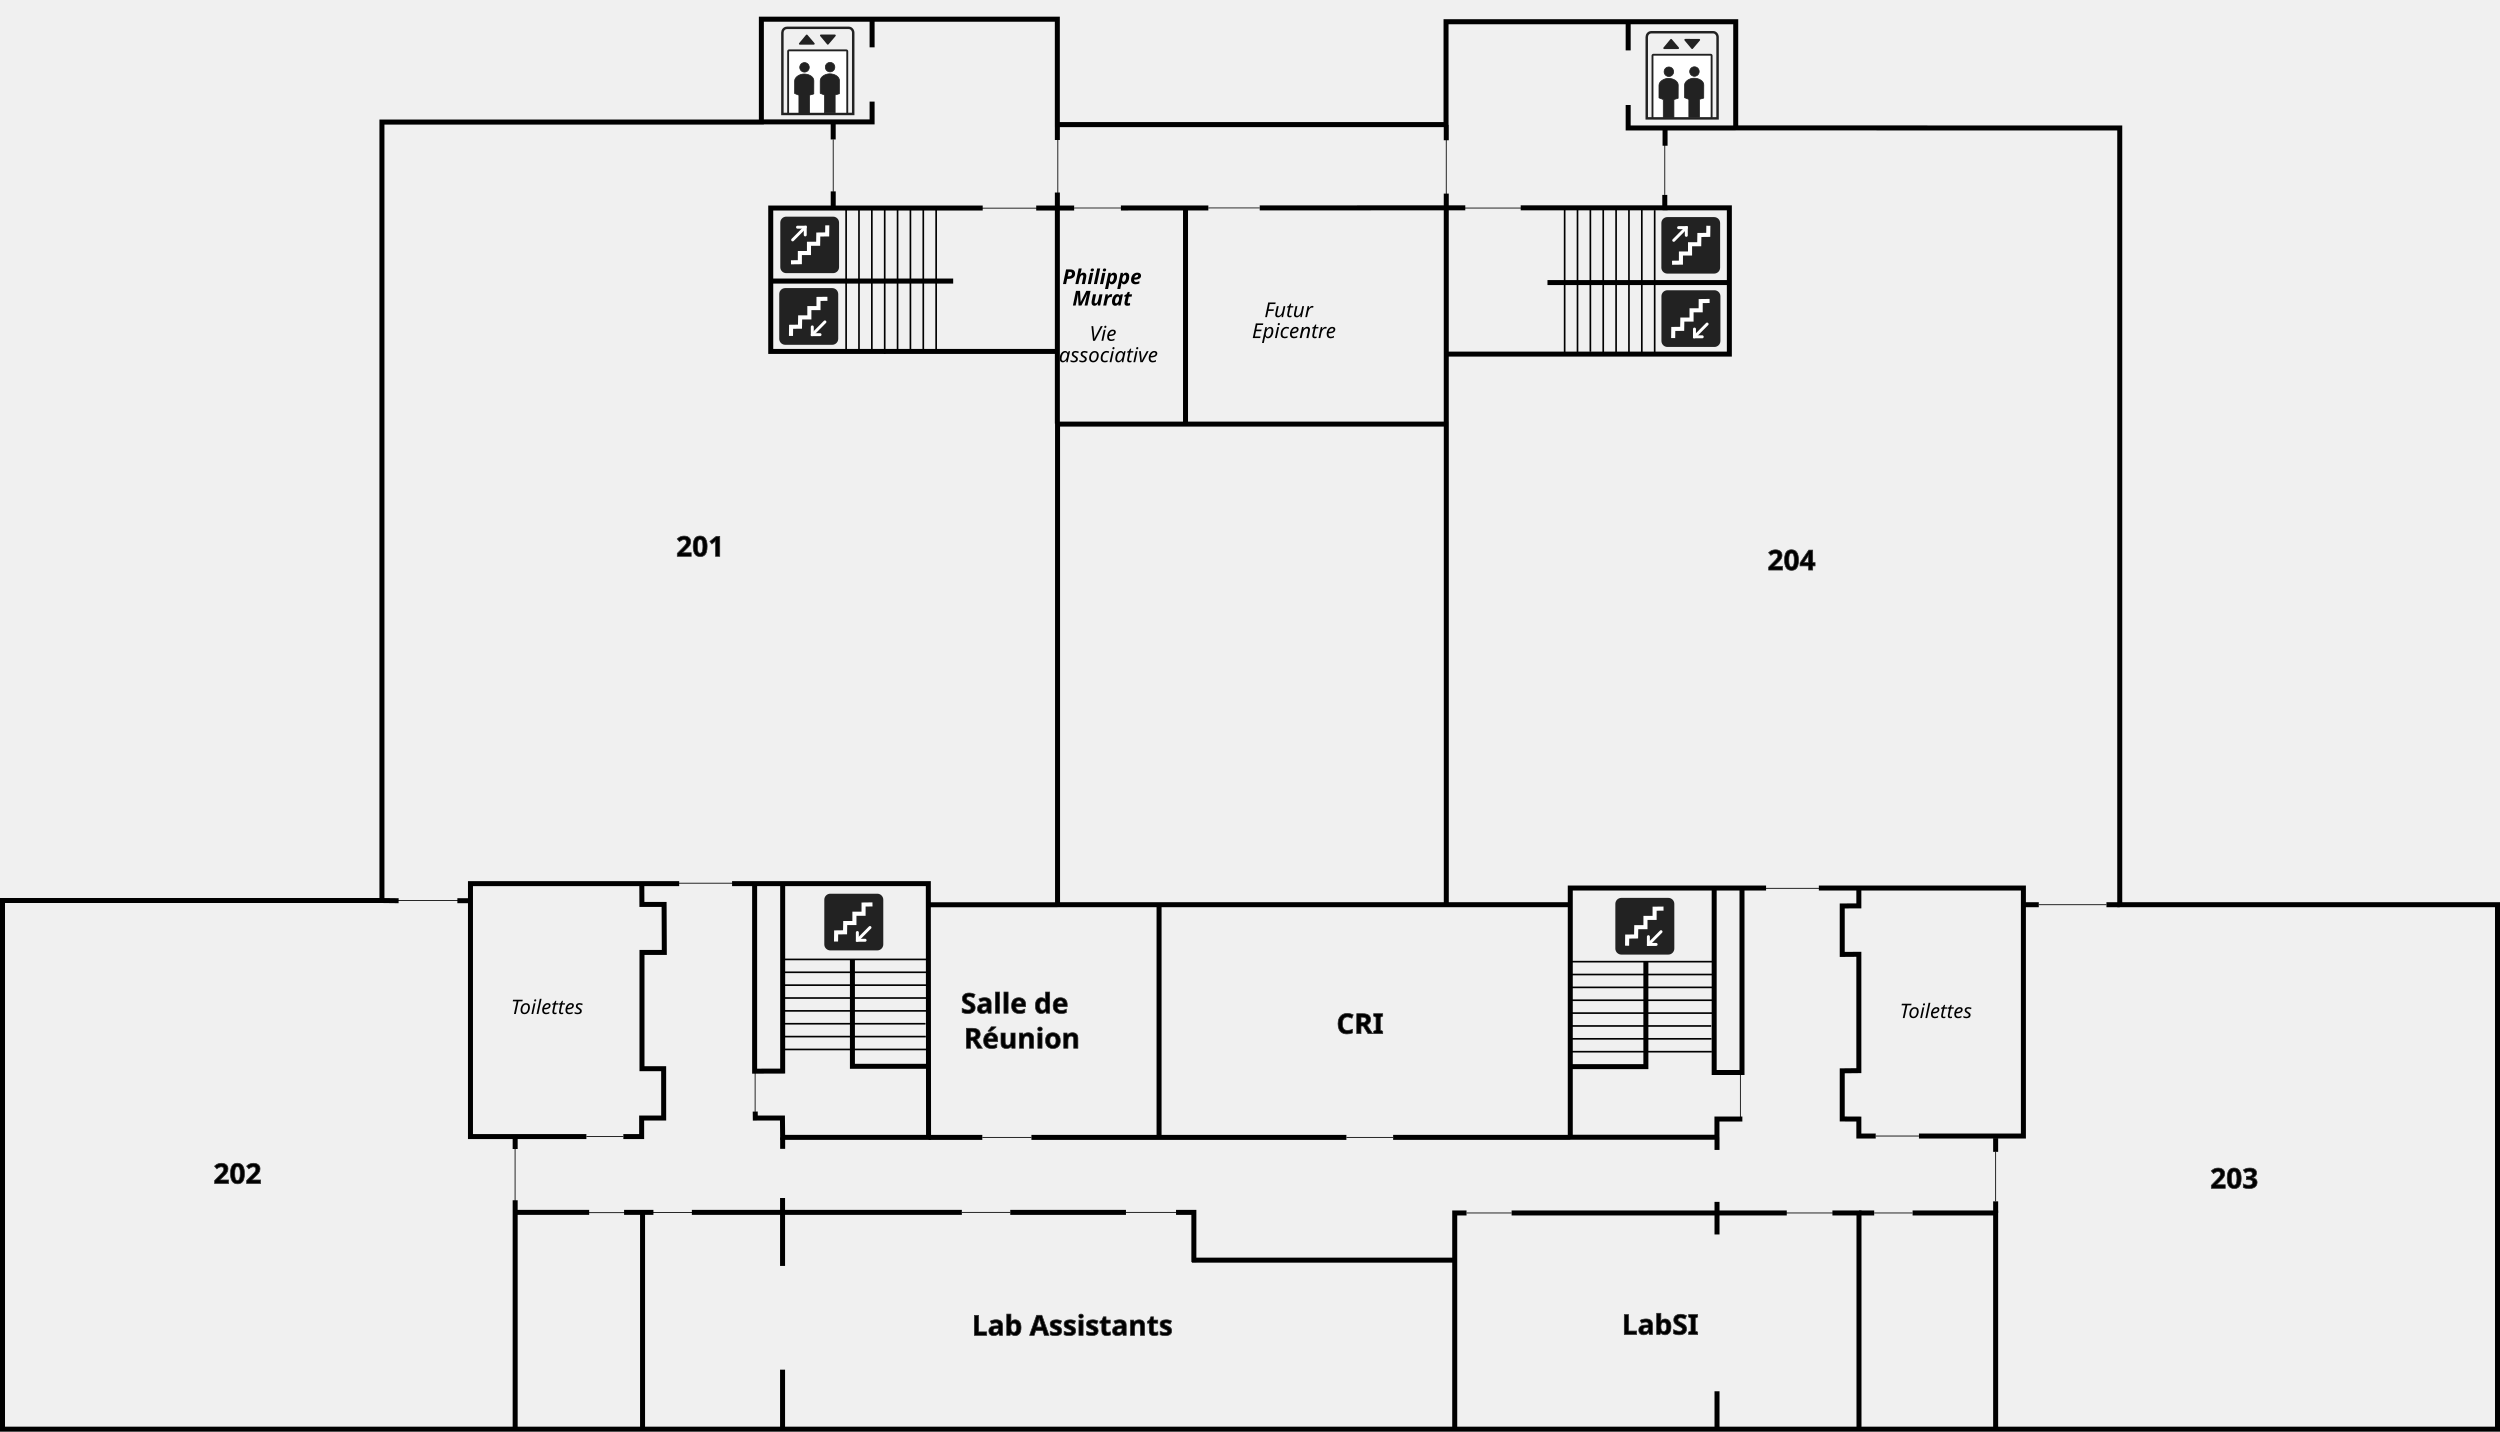
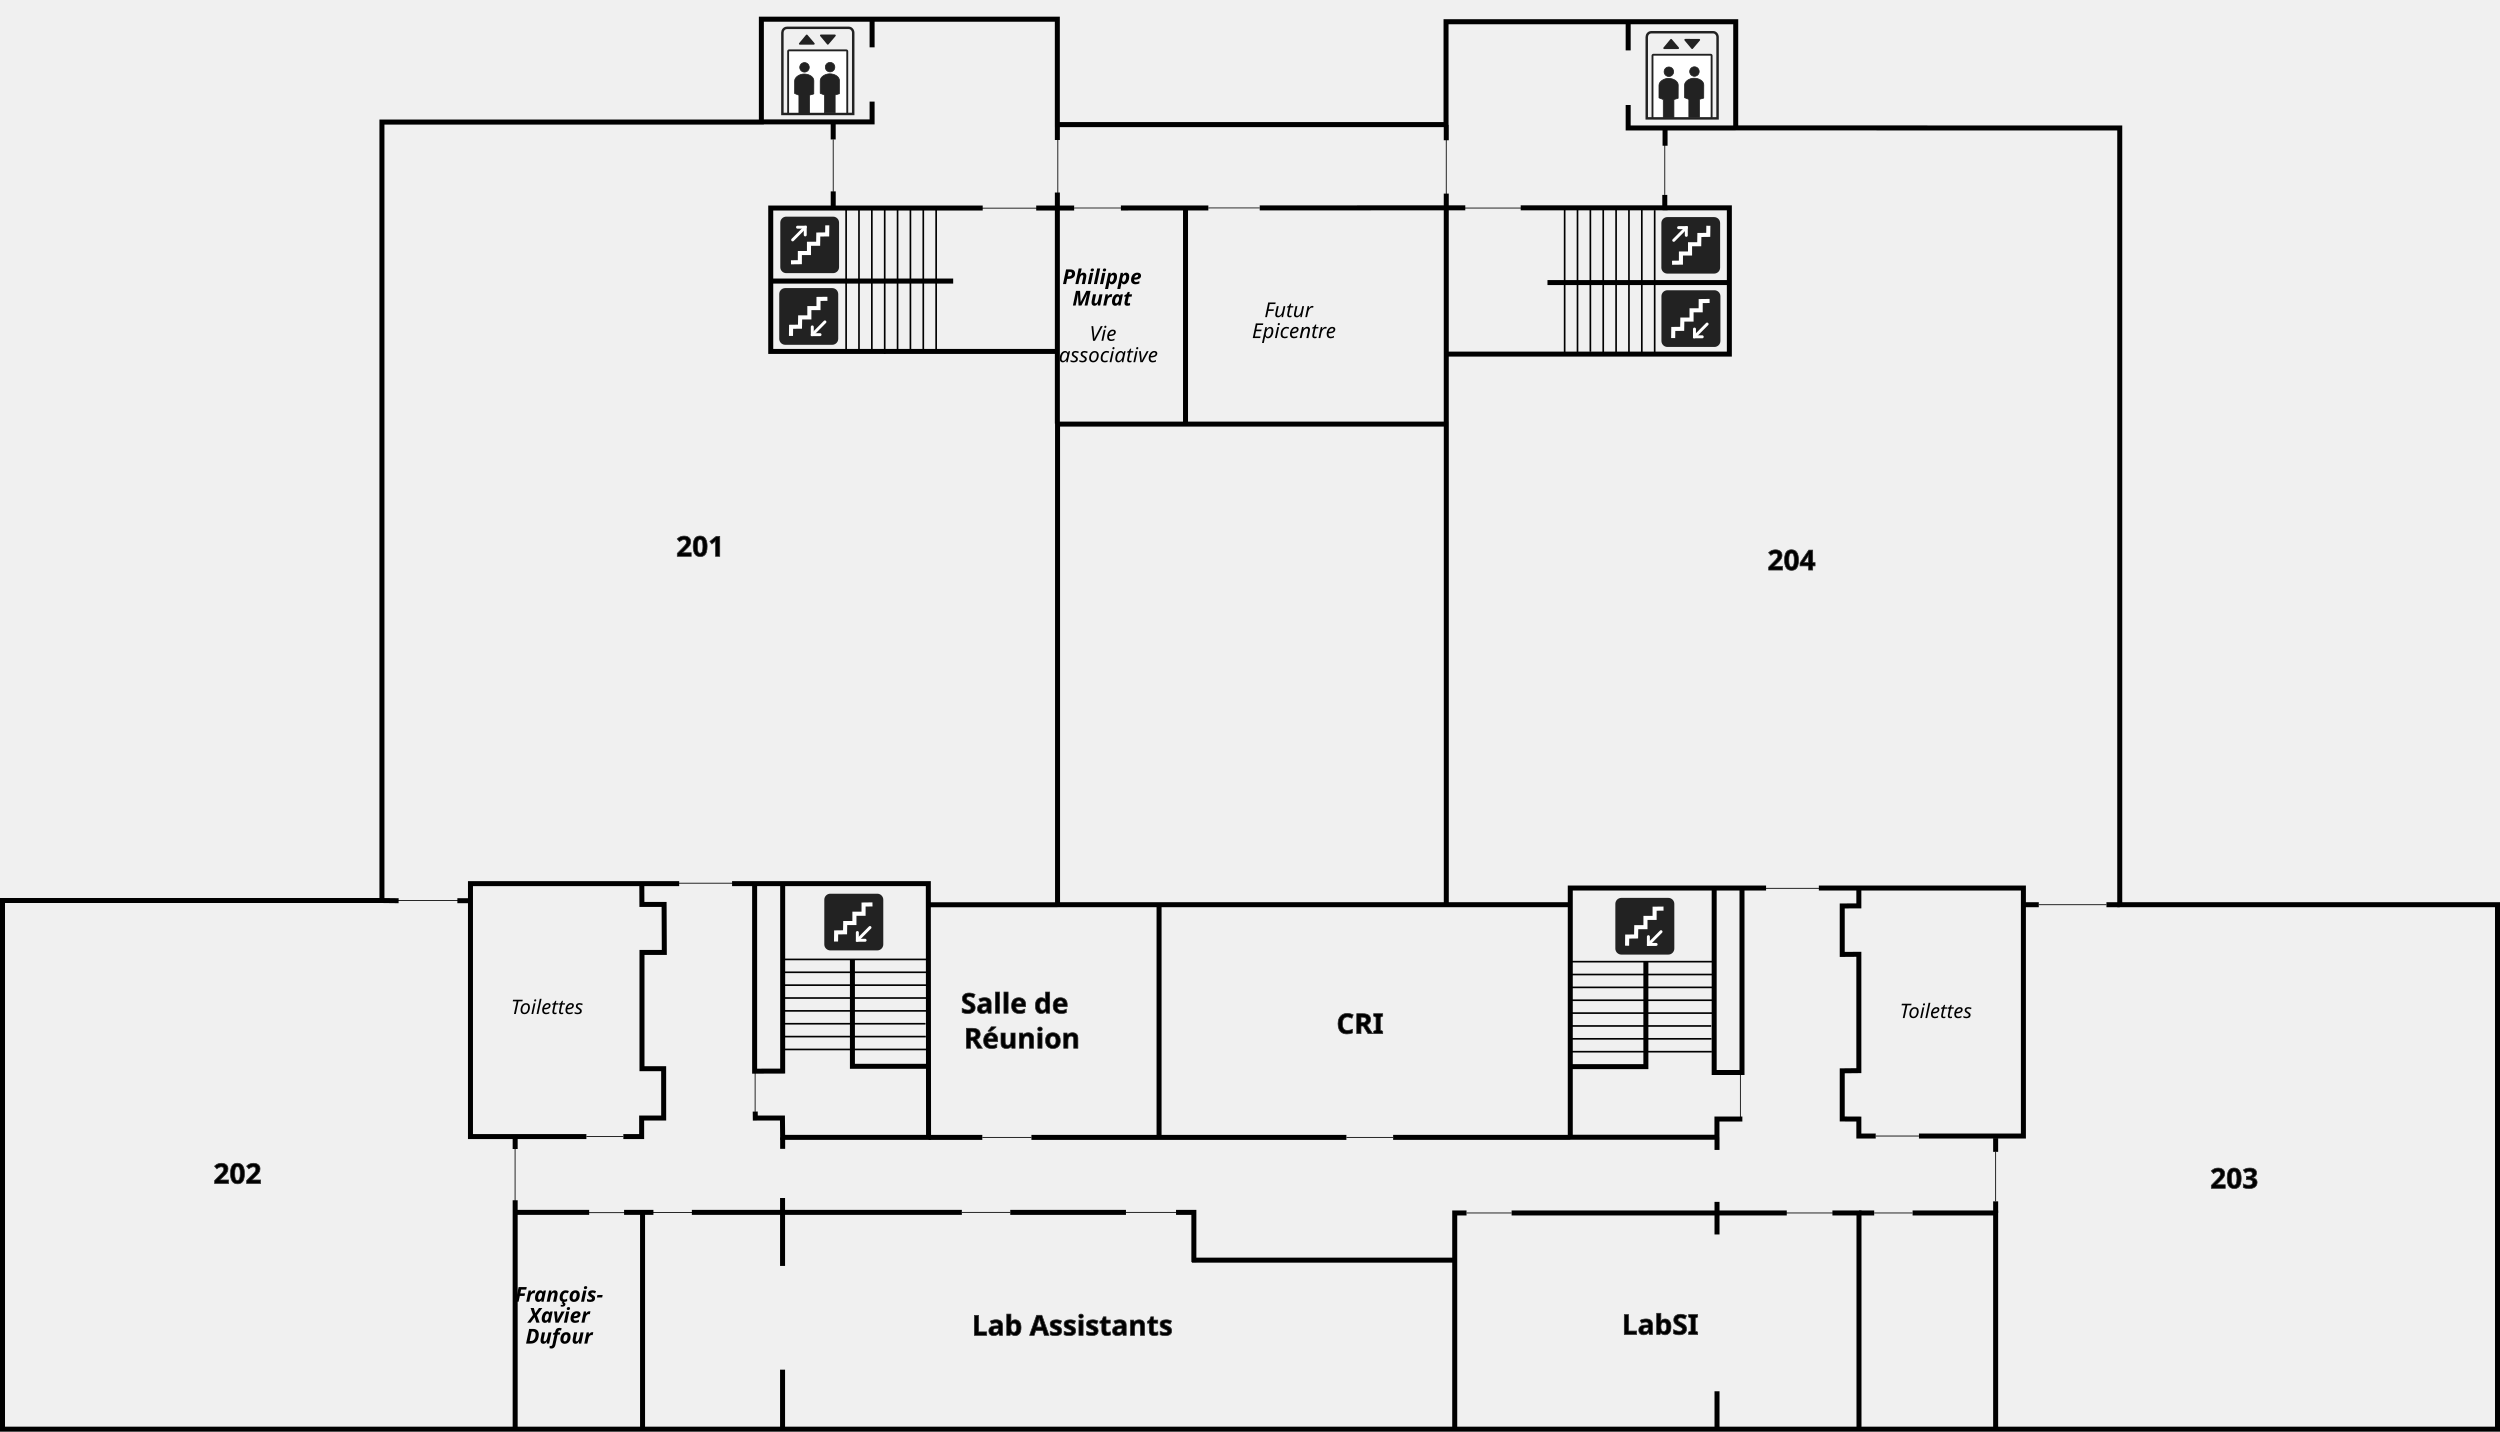
<svg xmlns="http://www.w3.org/2000/svg" xmlns:xlink="http://www.w3.org/1999/xlink" width="100%" height="100%" viewBox="0 0 2995.041 1715.44" id="svg2" version="1.1">
  <defs id="defs4">
    <linearGradient id="linearGradient15662">
      <stop style="stop-color:#ffffff;stop-opacity:0;" offset="0" id="stop15664" />
      <stop style="stop-color:#f8f8f8;stop-opacity:1;" offset="1" id="stop15666" />
    </linearGradient>
    <linearGradient id="linearGradient259">
      <stop style="stop-color:#e0e0e0;stop-opacity:1;" offset="0" id="stop260" />
      <stop id="stop4886" offset="0.405" style="stop-color:#ffffff;stop-opacity:1;" />
      <stop id="stop4884" offset="0.534" style="stop-color:#cdcdcd;stop-opacity:1;" />
      <stop style="stop-color:#494949;stop-opacity:1;" offset="1" id="stop261" />
    </linearGradient>
    <linearGradient id="linearGradient4668">
      <stop style="stop-color:#8e8d87;stop-opacity:1;" offset="0" id="stop4670" />
      <stop id="stop4676" offset="0.276" style="stop-color:#cbc9c1;stop-opacity:1;" />
      <stop style="stop-color:#8e8d87;stop-opacity:1;" offset="1" id="stop4672" />
    </linearGradient>
    <linearGradient id="linearGradient4688">
      <stop style="stop-color:#666666;stop-opacity:1;" offset="0" id="stop4690" />
      <stop style="stop-color:#000000;stop-opacity:0;" offset="1" id="stop4692" />
    </linearGradient>
    <linearGradient id="linearGradient4698">
      <stop style="stop-color:#fffffd;stop-opacity:1;" offset="0" id="stop4700" />
      <stop id="stop4706" offset="0.5" style="stop-color:#bbbbb9;stop-opacity:1;" />
      <stop style="stop-color:#000000;stop-opacity:1;" offset="1" id="stop4702" />
    </linearGradient>
    <linearGradient id="linearGradient4733">
      <stop style="stop-color:#000000;stop-opacity:0.237;" offset="0" id="stop4735" />
      <stop style="stop-color:#000000;stop-opacity:0;" offset="1" id="stop4737" />
    </linearGradient>
    <linearGradient id="linearGradient4741">
      <stop style="stop-color:#dcdcda;stop-opacity:1;" offset="0" id="stop4743" />
      <stop style="stop-color:#bab9b7;stop-opacity:1;" offset="1" id="stop4745" />
    </linearGradient>
    <linearGradient id="linearGradient4762">
      <stop id="stop4764" offset="0" style="stop-color:#ffffff;stop-opacity:0.124;" />
      <stop style="stop-color:#ffffff;stop-opacity:1;" offset="0.103" id="stop4768" />
      <stop id="stop4766" offset="1" style="stop-color:#ffffff;stop-opacity:0;" />
    </linearGradient>
    <clipPath id="clip0-5-8-2-3">
      <rect y="0" x="0" id="rect3978-5-8-5-6" height="615" width="613" />
    </clipPath>
    <clipPath id="clip0-5-8-2-3-2">
      <rect y="0" x="0" id="rect3978-5-8-5-6-9" height="615" width="613" />
    </clipPath>
  </defs>
  <g id="layer1" transform="translate(621.216,68.64813)">
    <a xlink:href="kb-voltaire-f1.svg" id="a1251" transform="translate(0.5357143,103.9286)">
      <g id="g1040" transform="translate(131.4286,4.285714)">
        <rect style="fill:#222222;fill-opacity:1;stroke:none;stroke-width:3.826;stroke-linecap:round;stroke-linejoin:round;stroke-miterlimit:4;stroke-dasharray:none;stroke-opacity:1;paint-order:markers stroke fill" id="rect1968-8" width="70.659" height="67.941" x="1182.026" y="898.81" ry="7.205" />
        <path style="fill:none;stroke:#ffffff;stroke-width:4.89;stroke-linecap:butt;stroke-linejoin:miter;stroke-miterlimit:4;stroke-dasharray:none;stroke-opacity:1" d="m 1196.086,956.112 0.137,-10.934 10.661,-0.137 0.185,-11.114 h 11.038 v -11.115 h 10.941 l 0.026,-11.026 10.661,-0.137" id="path1903-3" />
        <g id="g1996-6" transform="matrix(0.136674,0,0,0.136674,1357.818,804.6627)">
          <path style="fill:none;stroke:#ffffff;stroke-width:25.932;stroke-linecap:round;stroke-linejoin:miter;stroke-miterlimit:4;stroke-dasharray:none;stroke-opacity:1" d="M -885.838,985.217 -996.563,1096.966" id="path1905-0" />
          <path style="fill:none;stroke:#ffffff;stroke-width:25.932;stroke-linecap:round;stroke-linejoin:miter;stroke-miterlimit:4;stroke-dasharray:none;stroke-opacity:1" d="m -928.614,1096.966 -67.95,1e-4 3.3e-4,-67.949" id="path1907-7" />
        </g>
      </g>
    </a>
    <text xml:space="preserve" style="font-style:normal;font-weight:normal;line-height:0%;font-family:sans-serif;letter-spacing:0px;word-spacing:0px;fill:#000000;fill-opacity:1;stroke:none" x="-9.091" y="1146.16" id="text3029">
      <tspan id="tspan3031" x="-9.091" y="1146.16" style="font-style:italic;font-variant:normal;font-weight:normal;font-stretch:normal;font-size:24px;line-height:1.25;font-family:'Atkinson Hyperlegible';-inkscape-font-specification:'Atkinson Hyperlegible Italic'">Toilettes</tspan>
    </text>
    <path id="path3883" style="fill:none;stroke:#000000;stroke-width:2;stroke-linecap:butt;stroke-linejoin:miter;stroke-miterlimit:4;stroke-opacity:1;stroke-dasharray:none" d="m 1258.929,1191.291 170.714,0 m -170.357,-107.857 170.714,0 m -172.5,15.408 172.5,0 m -171.429,15.408 172.143,0 m -172.857,15.408 172.857,0 m -172.143,15.408 173.214,0 m -172.857,15.408 170,0 m -170.714,15.408 171.071,0" />
    <path id="path3883-7" style="fill:none;stroke:#000000;stroke-width:2;stroke-linecap:butt;stroke-linejoin:miter;stroke-miterlimit:4;stroke-opacity:1;stroke-dasharray:none" d="m 317.589,1188.618 170.714,0 m -170.357,-107.857 170.714,0 m -172.5,15.408 172.5,0 m -171.429,15.408 172.143,0 m -172.857,15.408 172.857,0 m -172.143,15.408 173.214,0 m -172.857,15.408 170,0 m -170.714,15.408 171.071,0" />
    <path id="path3883-7-4" style="fill:none;stroke:#000000;stroke-width:2;stroke-linecap:butt;stroke-linejoin:miter;stroke-miterlimit:4;stroke-opacity:1;stroke-dasharray:none" d="m 392.45,182.465 0,170.714 m 107.857,-170.357 0,170.714 m -15.408,-172.5 0,172.5 m -15.408,-171.429 0,172.143 m -15.408,-172.857 0,172.857 m -15.408,-172.143 0,173.214 m -15.408,-172.857 0,170 m -15.408,-170.714 0,171.071" />
    <path id="path3883-7-45" style="fill:none;stroke:#000000;stroke-width:2;stroke-linecap:butt;stroke-linejoin:miter;stroke-miterlimit:4;stroke-opacity:1;stroke-dasharray:none" d="m 1253.256,182.793 0,170.714 m 107.857,-170.357 0,170.714 m -15.408,-172.5 0,172.5 m -15.408,-171.429 0,172.143 m -15.408,-172.857 0,172.857 m -15.408,-172.143 0,173.214 m -15.408,-172.857 0,170 m -15.408,-170.714 0,171.071" />
    <path style="fill:none;stroke:#000000;stroke-width:1px;stroke-linecap:butt;stroke-linejoin:miter;stroke-opacity:1" d="m 811.91,1058.083 65.912,0" id="path4283" transform="translate(-621.216,-68.64813)" />
    <path id="path4198" transform="translate(-621.216,-68.64813)" style="fill:none;stroke:#000000;stroke-width:6;stroke-linecap:butt;stroke-linejoin:miter;stroke-miterlimit:4;stroke-dasharray:none;stroke-opacity:1" d="m 1420.274,507.297 v -258.327 m -962.706,829.857 19.978,0.237 m 70.382,0 h 15.453 M 1994.768,153.057 v 21.529 m 0,77.55 v -3.164 m -140.874,89.538 h 218.087 m -340.106,-89.538 h 23.55 m 66.408,0 h 249.958 v 175.261 H 1732.381 M 2079.369,153.31 h -128.794 v -27.534 m 0,-65.391 V 26.03 m -952.394,120.337 v 20.714 m 0,84.286 v -2.143 m 268.75,0 h -25.536 m -64.107,0 H 923.359 v 171.786 h 343.572 M 911.573,146.01 h 133.214 v -24.286 m 0,-65 V 23.153 m 836.591,1254.659 h 90.409 v -126.269 m -859.857,125.895 h -90.714 v -128.571 m -83.572,-90.714 v 225 l -33.58,0.115 -0.009,-225.669 m 0.714,274.095 0.104,7.765 32.516,-0.028 0.242,23.17 174.782,0.017 -0.267,-304.009 H 877.034 m -63.387,0 H 563.634 v 303.046 h 138.866 m 44.286,0 h 21.91 v -22.223 l 26.402,0.013 -0.025,-59.124 h -25.964 V 1141.035 h 26.75 l -0.26,-57.486 -26.589,0.01 -0.116,-26.208 M 1266.737,149.017 v 18.695 m 0,62.938 v 276.795 M 1732.644,149.582 v 18.446 m 0,63.875 v 276.607 m -465.704,575.414 h -154.192 m 620.401,-0.061 h 149.686 m -150.148,0 V 508.077 h -465.734 v 575.787 z m 320.922,-18.183 v 219.203 l 33.335,-0.018 v -220.195 m -417.943,297.947 h 212.214 m -943.699,72.621 v 81.396 m 0,124.249 v 71.295 M 769.787,1453.154 v 259.286 M 617.552,1452.444 h 88.286 m 41.819,0 h 35.15 m 46.057,0 h 323.453 m -535.144,257.715 v -272.236 m 0,-61.367 v -14.9 m 1609.919,350.784 V 1453.154 h -31.826 m -54.683,0 h -329.652 m 276.452,-112.5 h -30.452 v 21.786 h -175.714 v -298.571 h 234.558 m 63.236,0 h 245.063 v 297.143 l -125.144,-0.028 m -51.786,-0.012 h -20.213 v -20.312 l -19.903,-0.105 v -57.684 l 19.899,-0.211 v -139.401 l -19.899,0.148 v -58.053 l 19.899,-0.094 v -20.203 m -169.916,297.49 v 15.077 m 0,62.22 v 39.027 m 0,187.888 v 44.975 M 2539.493,153.311 v 930.553 h 452.548 v 628.315 H 3 V 1078.814 H 457.569 V 146.24 H 912.137 V 23.002 h 354.563 v 126.269 h 465.68 V 26.032 h 347.049 l -0.018,127.201 z M 1141.93,336.726 H 922.95" />
    <path id="path3107" transform="translate(-621.216,-68.64814)" style="fill:none;stroke:#000000;stroke-width:1px;stroke-linecap:butt;stroke-linejoin:miter;stroke-opacity:1" d="m 617.077,1439.289 v -64.776 M 2085,1341.154 v -56.786 m -1180.357,49.286 v -51.071 M 1175.714,249.368 h 67.143 m 24.43,-87.715 v 78.214 m 727.143,-86 v 79.643 m -240.328,15.738 h 68.943 m -90.409,-14.871 v -76.548 m 381.973,906.395 h 66.786 m -42.143,388.928 h 56.607 m -1414.107,-0.536 h 49.821 m -127.143,0.179 h 44.286 M 473.795,1078.836 h 80.246" />
    <a xlink:href="kb-voltaire-f1.svg" id="a1243" transform="translate(-5.714286,130.3571)">
      <g id="g1040-0" transform="translate(-810.0001,-27.14285)">
        <rect style="fill:#222222;fill-opacity:1;stroke:none;stroke-width:3.826;stroke-linecap:round;stroke-linejoin:round;stroke-miterlimit:4;stroke-dasharray:none;stroke-opacity:1;paint-order:markers stroke fill" id="rect1968-8-2" width="70.659" height="67.941" x="1182.026" y="898.81" ry="7.205" />
        <path style="fill:none;stroke:#ffffff;stroke-width:4.89;stroke-linecap:butt;stroke-linejoin:miter;stroke-miterlimit:4;stroke-dasharray:none;stroke-opacity:1" d="m 1196.086,956.112 0.137,-10.934 10.661,-0.137 0.185,-11.114 h 11.038 v -11.115 h 10.941 l 0.026,-11.026 10.661,-0.137" id="path1903-3-7" />
        <g id="g1996-6-0" transform="matrix(0.136674,0,0,0.136674,1357.818,804.6627)">
          <path style="fill:none;stroke:#ffffff;stroke-width:25.932;stroke-linecap:round;stroke-linejoin:miter;stroke-miterlimit:4;stroke-dasharray:none;stroke-opacity:1" d="M -885.838,985.217 -996.563,1096.966" id="path1905-0-4" />
          <path style="fill:none;stroke:#ffffff;stroke-width:25.932;stroke-linecap:round;stroke-linejoin:miter;stroke-miterlimit:4;stroke-dasharray:none;stroke-opacity:1" d="m -928.614,1096.966 -67.95,1e-4 3.3e-4,-67.949" id="path1907-7-3" />
        </g>
      </g>
    </a>
    <a xlink:href="kb-voltaire-f1.svg" id="a1235">
      <g id="g1040-0-0" transform="translate(-869.699,-622.3216)">
        <rect style="fill:#222222;fill-opacity:1;stroke:none;stroke-width:3.826;stroke-linecap:round;stroke-linejoin:round;stroke-miterlimit:4;stroke-dasharray:none;stroke-opacity:1;paint-order:markers stroke fill" id="rect1968-8-2-2" width="70.659" height="67.941" x="1182.026" y="898.81" ry="7.205" />
        <path style="fill:none;stroke:#ffffff;stroke-width:4.89;stroke-linecap:butt;stroke-linejoin:miter;stroke-miterlimit:4;stroke-dasharray:none;stroke-opacity:1" d="m 1196.086,956.112 0.137,-10.934 10.661,-0.137 0.185,-11.114 h 11.038 v -11.115 h 10.941 l 0.026,-11.026 10.661,-0.137" id="path1903-3-7-2" />
        <g id="g1996-6-0-7" transform="matrix(0.136674,0,0,0.136674,1357.818,804.6627)">
          <path style="fill:none;stroke:#ffffff;stroke-width:25.932;stroke-linecap:round;stroke-linejoin:miter;stroke-miterlimit:4;stroke-dasharray:none;stroke-opacity:1" d="M -885.838,985.217 -996.563,1096.966" id="path1905-0-4-0" />
          <path style="fill:none;stroke:#ffffff;stroke-width:25.932;stroke-linecap:round;stroke-linejoin:miter;stroke-miterlimit:4;stroke-dasharray:none;stroke-opacity:1" d="m -928.614,1096.966 -67.95,1e-4 3.3e-4,-67.949" id="path1907-7-3-6" />
        </g>
      </g>
    </a>
    <a xlink:href="kb-voltaire-f1.svg" id="a1211">
      <g id="g1040-0-5" transform="translate(187.1773,-619.7368)">
        <rect style="fill:#222222;fill-opacity:1;stroke:none;stroke-width:3.826;stroke-linecap:round;stroke-linejoin:round;stroke-miterlimit:4;stroke-dasharray:none;stroke-opacity:1;paint-order:markers stroke fill" id="rect1968-8-2-1" width="70.659" height="67.941" x="1182.026" y="898.81" ry="7.205" />
        <path style="fill:none;stroke:#ffffff;stroke-width:4.89;stroke-linecap:butt;stroke-linejoin:miter;stroke-miterlimit:4;stroke-dasharray:none;stroke-opacity:1" d="m 1196.086,956.112 0.137,-10.934 10.661,-0.137 0.185,-11.114 h 11.038 v -11.115 h 10.941 l 0.026,-11.026 10.661,-0.137" id="path1903-3-7-7" />
        <g id="g1996-6-0-72" transform="matrix(0.136674,0,0,0.136674,1357.818,804.6627)">
          <path style="fill:none;stroke:#ffffff;stroke-width:25.932;stroke-linecap:round;stroke-linejoin:miter;stroke-miterlimit:4;stroke-dasharray:none;stroke-opacity:1" d="M -885.838,985.217 -996.563,1096.966" id="path1905-0-4-2" />
          <path style="fill:none;stroke:#ffffff;stroke-width:25.932;stroke-linecap:round;stroke-linejoin:miter;stroke-miterlimit:4;stroke-dasharray:none;stroke-opacity:1" d="m -928.614,1096.966 -67.95,1e-4 3.3e-4,-67.949" id="path1907-7-3-1" />
        </g>
      </g>
    </a>
    <a xlink:href="kb-voltaire-f3.svg" id="a1219">
      <g id="g1179" transform="translate(-133.0357,13.92857)">
        <rect style="fill:#222222;fill-opacity:1;stroke:none;stroke-width:3.812;stroke-linecap:round;stroke-linejoin:round;stroke-miterlimit:4;stroke-dasharray:none;stroke-opacity:1;paint-order:markers stroke fill" id="rect1968-4-8" width="70.401" height="67.693" x="1502.155" y="177.505" ry="7.178" />
        <path style="fill:none;stroke:#ffffff;stroke-width:4.873;stroke-linecap:butt;stroke-linejoin:miter;stroke-miterlimit:4;stroke-dasharray:none;stroke-opacity:1" d="m 1558.456,187.905 -0.136,10.894 -10.622,0.136 -0.184,11.073 h -10.998 v 11.074 h -10.901 l -0.025,10.986 -10.622,0.136" id="path1903-8-6" />
        <g id="g1996-4-7" transform="matrix(-0.1361752,0,0,-0.1361752,1396.341,339.5152)">
          <path style="fill:none;stroke:#ffffff;stroke-width:25.932;stroke-linecap:round;stroke-linejoin:miter;stroke-miterlimit:4;stroke-dasharray:none;stroke-opacity:1" d="M -885.838,985.217 -996.563,1096.966" id="path1905-2-1" />
          <path style="fill:none;stroke:#ffffff;stroke-width:25.932;stroke-linecap:round;stroke-linejoin:miter;stroke-miterlimit:4;stroke-dasharray:none;stroke-opacity:1" d="m -928.614,1096.966 -67.95,1e-4 3.3e-4,-67.949" id="path1907-4-7" />
        </g>
      </g>
    </a>
    <a xlink:href="kb-voltaire-f3.svg" id="a1227">
      <g id="g1179-6" transform="translate(-1188.571,13.39287)">
        <rect style="fill:#222222;fill-opacity:1;stroke:none;stroke-width:3.812;stroke-linecap:round;stroke-linejoin:round;stroke-miterlimit:4;stroke-dasharray:none;stroke-opacity:1;paint-order:markers stroke fill" id="rect1968-4-8-6" width="70.401" height="67.693" x="1502.155" y="177.505" ry="7.178" />
        <path style="fill:none;stroke:#ffffff;stroke-width:4.873;stroke-linecap:butt;stroke-linejoin:miter;stroke-miterlimit:4;stroke-dasharray:none;stroke-opacity:1" d="m 1558.456,187.905 -0.136,10.894 -10.622,0.136 -0.184,11.073 h -10.998 v 11.074 h -10.901 l -0.025,10.986 -10.622,0.136" id="path1903-8-6-4" />
        <g id="g1996-4-7-7" transform="matrix(-0.1361752,0,0,-0.1361752,1396.341,339.5152)">
          <path style="fill:none;stroke:#ffffff;stroke-width:25.932;stroke-linecap:round;stroke-linejoin:miter;stroke-miterlimit:4;stroke-dasharray:none;stroke-opacity:1" d="M -885.838,985.217 -996.563,1096.966" id="path1905-2-1-6" />
          <path style="fill:none;stroke:#ffffff;stroke-width:25.932;stroke-linecap:round;stroke-linejoin:miter;stroke-miterlimit:4;stroke-dasharray:none;stroke-opacity:1" d="m -928.614,1096.966 -67.95,1e-4 3.3e-4,-67.949" id="path1907-4-7-3" />
        </g>
      </g>
    </a>
    <a xlink:href="kb-voltaire-f3.svg" transform="translate(364.443,344.4876)" id="a1820-2">
      <g id="g1779-6" transform="matrix(2.242849,0,0,2.242849,820.2758,-867.3743)">
        <path style="fill:none;stroke:#222222;stroke-width:1.323;stroke-linecap:butt;stroke-linejoin:miter;stroke-miterlimit:4;stroke-dasharray:none;stroke-opacity:1" d="M 112.236,265.75 H 74.411 v -43.415 c 0,-1.194 0.856,-2.592 2.491,-2.592 h 32.994 c 1.425,0 2.348,1.373 2.348,2.582 z" id="path1676-5" />
        <rect style="fill:#ffffff;fill-opacity:1;stroke:#222222;stroke-width:2.022;stroke-linecap:round;stroke-linejoin:round;stroke-miterlimit:4;stroke-dasharray:none;stroke-opacity:1;paint-order:markers stroke fill" id="rect1588-0-8-3-3" width="30.571" height="32.832" x="77.986" y="232.268" rx="0" />
        <path style="fill:#222222;fill-opacity:1;stroke:#222222;stroke-width:1;stroke-linecap:butt;stroke-linejoin:round;stroke-miterlimit:4;stroke-dasharray:none;stroke-opacity:1" d="m 94.997,223.799 3.681,4.417 3.744,-4.396 z" id="path1605-1-3-5" />
        <path style="fill:#222222;fill-opacity:1;stroke:#222222;stroke-width:1;stroke-linecap:butt;stroke-linejoin:round;stroke-miterlimit:4;stroke-dasharray:none;stroke-opacity:1" d="m 83.745,228.238 3.681,-4.417 3.744,4.396 z" id="path1605-2-4-8-2" />
        <path style="fill:#222222;fill-opacity:1;stroke:#222222;stroke-width:0.395;stroke-linecap:butt;stroke-linejoin:round;stroke-miterlimit:4;stroke-dasharray:none;stroke-opacity:1" d="m 83.241,255.695 v 9.54 h 5.684 v -9.556 l 2.259,-0.658 0.033,-7.07 c 0.009,-1.912 -2.35,-3.553 -5.201,-3.557 -2.508,-0.003 -5.065,1.714 -5.065,3.681 v 6.723 z" id="path1011-82-7-9" />
        <circle style="fill:#222222;fill-opacity:1;stroke:#222222;stroke-width:0.395;stroke-linecap:round;stroke-linejoin:round;stroke-miterlimit:4;stroke-dasharray:none;stroke-opacity:1;paint-order:markers stroke fill" id="path1013-7-0-7" cx="86.224" cy="240.836" r="2.538" />
        <path style="fill:#222222;fill-opacity:1;stroke:#222222;stroke-width:0.395;stroke-linecap:butt;stroke-linejoin:round;stroke-miterlimit:4;stroke-dasharray:none;stroke-opacity:1" d="m 96.903,255.595 v 9.54 h 5.684 v -9.556 l 2.259,-0.658 0.033,-7.07 c 0.009,-1.912 -2.35,-3.553 -5.201,-3.557 -2.508,-0.003 -5.065,1.714 -5.065,3.681 v 6.723 z" id="path1011-8-3-8-2" />
        <circle style="fill:#222222;fill-opacity:1;stroke:#222222;stroke-width:0.395;stroke-linecap:round;stroke-linejoin:round;stroke-miterlimit:4;stroke-dasharray:none;stroke-opacity:1;paint-order:markers stroke fill" id="path1013-5-5-5-4" cx="99.886" cy="240.737" r="2.538" />
      </g>
    </a>
    <a xlink:href="kb-voltaire-f1.svg" id="a1820-2-1" transform="translate(-671.0703,339.2515)">
      <g id="g1779-6-3" transform="matrix(2.242849,0,0,2.242849,820.2758,-867.3743)">
        <path style="fill:none;stroke:#222222;stroke-width:1.323;stroke-linecap:butt;stroke-linejoin:miter;stroke-miterlimit:4;stroke-dasharray:none;stroke-opacity:1" d="M 112.236,265.75 H 74.411 v -43.415 c 0,-1.194 0.856,-2.592 2.491,-2.592 h 32.994 c 1.425,0 2.348,1.373 2.348,2.582 z" id="path1676-5-7" />
        <rect style="fill:#ffffff;fill-opacity:1;stroke:#222222;stroke-width:2.022;stroke-linecap:round;stroke-linejoin:round;stroke-miterlimit:4;stroke-dasharray:none;stroke-opacity:1;paint-order:markers stroke fill" id="rect1588-0-8-3-3-8" width="30.571" height="32.832" x="77.986" y="232.268" rx="0" />
        <path style="fill:#222222;fill-opacity:1;stroke:#222222;stroke-width:1;stroke-linecap:butt;stroke-linejoin:round;stroke-miterlimit:4;stroke-dasharray:none;stroke-opacity:1" d="m 94.997,223.799 3.681,4.417 3.744,-4.396 z" id="path1605-1-3-5-9" />
        <path style="fill:#222222;fill-opacity:1;stroke:#222222;stroke-width:1;stroke-linecap:butt;stroke-linejoin:round;stroke-miterlimit:4;stroke-dasharray:none;stroke-opacity:1" d="m 83.745,228.238 3.681,-4.417 3.744,4.396 z" id="path1605-2-4-8-2-9" />
        <path style="fill:#222222;fill-opacity:1;stroke:#222222;stroke-width:0.395;stroke-linecap:butt;stroke-linejoin:round;stroke-miterlimit:4;stroke-dasharray:none;stroke-opacity:1" d="m 83.241,255.695 v 9.54 h 5.684 v -9.556 l 2.259,-0.658 0.033,-7.07 c 0.009,-1.912 -2.35,-3.553 -5.201,-3.557 -2.508,-0.003 -5.065,1.714 -5.065,3.681 v 6.723 z" id="path1011-82-7-9-8" />
        <circle style="fill:#222222;fill-opacity:1;stroke:#222222;stroke-width:0.395;stroke-linecap:round;stroke-linejoin:round;stroke-miterlimit:4;stroke-dasharray:none;stroke-opacity:1;paint-order:markers stroke fill" id="path1013-7-0-7-0" cx="86.224" cy="240.836" r="2.538" />
        <path style="fill:#222222;fill-opacity:1;stroke:#222222;stroke-width:0.395;stroke-linecap:butt;stroke-linejoin:round;stroke-miterlimit:4;stroke-dasharray:none;stroke-opacity:1" d="m 96.903,255.595 v 9.54 h 5.684 v -9.556 l 2.259,-0.658 0.033,-7.07 c 0.009,-1.912 -2.35,-3.553 -5.201,-3.557 -2.508,-0.003 -5.065,1.714 -5.065,3.681 v 6.723 z" id="path1011-8-3-8-2-8" />
        <circle style="fill:#222222;fill-opacity:1;stroke:#222222;stroke-width:0.395;stroke-linecap:round;stroke-linejoin:round;stroke-miterlimit:4;stroke-dasharray:none;stroke-opacity:1;paint-order:markers stroke fill" id="path1013-5-5-5-4-1" cx="99.886" cy="240.737" r="2.538" />
      </g>
    </a>
    <path style="fill:none;stroke:#000000;stroke-width:6;stroke-linecap:butt;stroke-linejoin:miter;stroke-opacity:1;stroke-miterlimit:4;stroke-dasharray:none" d="M 614.448,1293.97 H 991.786" id="path1065" />
    <path style="fill:none;stroke:#000000;stroke-width:1px;stroke-linecap:butt;stroke-linejoin:miter;stroke-opacity:1" d="m 555.612,1293.97 58.836,0" id="path1067" />
    <path style="fill:none;stroke:#000000;stroke-width:1px;stroke-linecap:butt;stroke-linejoin:miter;stroke-opacity:1" d="m 991.786,1293.97 h 56" id="path1069" />
    <path style="fill:none;stroke:#000000;stroke-width:6;stroke-linecap:butt;stroke-linejoin:miter;stroke-opacity:1;stroke-miterlimit:4;stroke-dasharray:none" d="m 316.416,1293.953 v 13.731" id="path1071" />
    <path style="fill:none;stroke:#000000;stroke-width:6;stroke-linecap:butt;stroke-linejoin:miter;stroke-opacity:1;stroke-miterlimit:4;stroke-dasharray:none" d="m 491.198,1293.97 h 64.414" id="path1073" />
    <path style="fill:none;stroke:#000000;stroke-width:6;stroke-linecap:butt;stroke-linejoin:miter;stroke-opacity:1;stroke-miterlimit:4;stroke-dasharray:none" d="m 589.1,1383.795 h 138.598" id="path1075" />
    <path style="fill:none;stroke:#000000;stroke-width:6;stroke-linecap:butt;stroke-linejoin:miter;stroke-miterlimit:4;stroke-dasharray:none;stroke-opacity:1" d="m 787.698,1383.795 h 21.358 v 59.615" id="path1077" />
    <path style="fill:none;stroke:#000000;stroke-width:6;stroke-linecap:butt;stroke-linejoin:miter;stroke-miterlimit:4;stroke-dasharray:none;stroke-opacity:1" d="M 806.817,1441.025 H 1121.8" id="path1083" />
    <path style="fill:none;stroke:#000000;stroke-width:6;stroke-linecap:butt;stroke-linejoin:miter;stroke-opacity:1;stroke-miterlimit:4;stroke-dasharray:none" d="m 1121.572,1644.115 v -259.609 h 14.142" id="path1085" />
    <path style="fill:none;stroke:#000000;stroke-width:1px;stroke-linecap:butt;stroke-linejoin:miter;stroke-opacity:1" d="m 531.1,1383.795 h 58" id="path1087" />
    <path style="fill:none;stroke:#000000;stroke-width:1px;stroke-linecap:butt;stroke-linejoin:miter;stroke-opacity:1" d="m 727.698,1383.795 h 60" id="path1089" />
    <path style="fill:none;stroke:#000000;stroke-width:1px;stroke-linecap:butt;stroke-linejoin:miter;stroke-opacity:1" d="m 1135.714,1384.506 h 54" id="path1093" />
    <path style="fill:none;stroke:#000000;stroke-width:6;stroke-linecap:butt;stroke-linejoin:miter;stroke-opacity:1;stroke-miterlimit:4;stroke-dasharray:none" d="m 1605.876,1384.506 h 18.225" id="path1097" />
    <path style="fill:none;stroke:#000000;stroke-width:6;stroke-linecap:butt;stroke-linejoin:miter;stroke-opacity:1;stroke-miterlimit:4;stroke-dasharray:none" d="m 1670.101,1384.506 h 99.5 v 259.56" id="path1099" />
    <path style="fill:none;stroke:#000000;stroke-width:1px;stroke-linecap:butt;stroke-linejoin:miter;stroke-opacity:1" d="m 1670.101,1384.506 h -46" id="path1101" />
    <text xml:space="preserve" style="font-style:normal;font-weight:normal;line-height:0%;font-family:sans-serif;letter-spacing:0px;word-spacing:0px;fill:#000000;fill-opacity:1;stroke:none" x="1654.707" y="1150.973" id="text3029-2">
      <tspan id="tspan3031-9" x="1654.707" y="1150.973" style="font-style:italic;font-variant:normal;font-weight:normal;font-stretch:normal;font-size:24px;line-height:1.25;font-family:'Atkinson Hyperlegible';-inkscape-font-specification:'Atkinson Hyperlegible Italic'">Toilettes</tspan>
    </text>
    <path style="fill:none;stroke:#000000;stroke-width:6;stroke-linecap:butt;stroke-linejoin:miter;stroke-miterlimit:4;stroke-dasharray:none;stroke-opacity:1" d="m 645.714,180.576 19.928,-0.019 m 55.998,-0.016 104.754,-0.06 m 61.557,-0.03 222.708,-0.126" id="path1018" />
    <path style="fill:none;stroke:#000000;stroke-width:1px;stroke-linecap:butt;stroke-linejoin:miter;stroke-opacity:1" d="m 665.642,180.557 57.998,-0.016" id="path1020" />
    <path style="fill:none;stroke:#000000;stroke-width:6;stroke-linecap:butt;stroke-linejoin:miter;stroke-opacity:1;stroke-miterlimit:4;stroke-dasharray:none" d="M 767.355,1291.352 V 1014.209" id="path1022" />
    <text xml:space="preserve" style="font-style:normal;font-weight:normal;font-size:24.604px;line-height:25.079px;font-family:sans-serif;letter-spacing:0px;word-spacing:0px;display:inline;fill:#000000;fill-opacity:1;stroke:none;stroke-width:0.839" x="721.418" y="271.676" id="text4011-5-7-6-2">
      <tspan x="721.418" y="271.676" style="font-style:italic;font-variant:normal;font-weight:bold;font-stretch:normal;font-size:24.604px;font-family:'Atkinson Hyperlegible';-inkscape-font-specification:'Atkinson Hyperlegible Bold Italic';text-align:center;text-anchor:middle;stroke-width:0.839" id="tspan2175-4-6-4">Philippe</tspan>
      <tspan x="721.418" y="297.421" style="font-style:italic;font-variant:normal;font-weight:bold;font-stretch:normal;font-size:24.604px;font-family:'Atkinson Hyperlegible';-inkscape-font-specification:'Atkinson Hyperlegible Bold Italic';text-align:center;text-anchor:middle;stroke-width:0.839" id="tspan1376">Murat</tspan>
      <tspan x="721.418" y="323.165" style="font-style:italic;font-variant:normal;font-weight:normal;font-stretch:normal;font-size:24.604px;font-family:'Atkinson Hyperlegible';-inkscape-font-specification:'Atkinson Hyperlegible Italic';text-align:center;text-anchor:middle;stroke-width:0.839" id="tspan1382" />
    </text>
    <text xml:space="preserve" style="font-style:normal;font-weight:normal;font-size:24.604px;line-height:25.079px;font-family:sans-serif;letter-spacing:0px;word-spacing:0px;display:inline;fill:#000000;fill-opacity:1;stroke:none;stroke-width:0.839" x="722.57" y="339.635" id="text4011-5-7-6-2-9">
      <tspan x="722.57" y="339.635" style="font-style:italic;font-variant:normal;font-weight:normal;font-stretch:normal;font-size:24.604px;font-family:'Atkinson Hyperlegible';-inkscape-font-specification:'Atkinson Hyperlegible Italic';text-align:center;text-anchor:middle;stroke-width:0.839" id="tspan1380-5">Vie</tspan>
      <tspan x="722.57" y="365.236" style="font-style:italic;font-variant:normal;font-weight:normal;font-stretch:normal;font-size:24.604px;font-family:'Atkinson Hyperlegible';-inkscape-font-specification:'Atkinson Hyperlegible Italic';text-align:center;text-anchor:middle;stroke-width:0.839" id="tspan1382-1">associative</tspan>
    </text>
    <text xml:space="preserve" style="font-style:normal;font-weight:normal;font-size:24.604px;line-height:25.079px;font-family:sans-serif;letter-spacing:0px;word-spacing:0px;display:inline;fill:#000000;fill-opacity:1;stroke:none;stroke-width:0.839" x="944.906" y="311.285" id="text4011-5-7-6-2-9-3">
      <tspan x="944.906" y="311.285" style="font-style:italic;font-variant:normal;font-weight:normal;font-stretch:normal;font-size:24.604px;font-family:'Atkinson Hyperlegible';-inkscape-font-specification:'Atkinson Hyperlegible Italic';text-align:center;text-anchor:middle;stroke-width:0.839" id="tspan1382-1-4">Futur</tspan>
      <tspan x="944.906" y="336.364" style="font-style:italic;font-variant:normal;font-weight:normal;font-stretch:normal;font-size:24.604px;font-family:'Atkinson Hyperlegible';-inkscape-font-specification:'Atkinson Hyperlegible Italic';text-align:center;text-anchor:middle;stroke-width:0.839" id="tspan6555">Epicentre</tspan>
    </text>
    <text xml:space="preserve" style="font-style:normal;font-variant:normal;font-weight:bold;font-stretch:normal;font-size:33.55px;line-height:0%;font-family:'Atkinson Hyperlegible';-inkscape-font-specification:'Atkinson Hyperlegible Bold';letter-spacing:0px;word-spacing:0px;display:inline;fill:#000000;fill-opacity:1;stroke:#333333;stroke-width:0.839;stroke-opacity:1" x="979.821" y="1169.712" id="text5325">
      <tspan id="tspan5327" x="979.821" y="1169.712" style="font-style:normal;font-variant:normal;font-weight:bold;font-stretch:normal;font-size:33.55px;line-height:1.25;font-family:'Atkinson Hyperlegible';-inkscape-font-specification:'Atkinson Hyperlegible Bold';stroke:#333333;stroke-width:0.839;stroke-opacity:1">CRI</tspan>
    </text>
    <text xml:space="preserve" style="font-style:normal;font-variant:normal;font-weight:bold;font-stretch:normal;font-size:33.55px;line-height:0%;font-family:'Atkinson Hyperlegible';-inkscape-font-specification:'Atkinson Hyperlegible Bold';letter-spacing:0px;word-spacing:0px;display:inline;fill:#000000;fill-opacity:1;stroke:#333333;stroke-width:0.839;stroke-opacity:1" x="188.815" y="597.834" id="text5325-12">
      <tspan id="tspan5327-4" x="188.815" y="597.834" style="font-style:normal;font-variant:normal;font-weight:bold;font-stretch:normal;font-size:33.55px;line-height:1.25;font-family:'Atkinson Hyperlegible';-inkscape-font-specification:'Atkinson Hyperlegible Bold';stroke:#333333;stroke-width:0.839;stroke-opacity:1">201</tspan>
    </text>
    <text xml:space="preserve" style="font-style:normal;font-variant:normal;font-weight:bold;font-stretch:normal;font-size:33.55px;line-height:0%;font-family:'Atkinson Hyperlegible';-inkscape-font-specification:'Atkinson Hyperlegible Bold';letter-spacing:0px;word-spacing:0px;display:inline;fill:#000000;fill-opacity:1;stroke:#333333;stroke-width:0.839;stroke-opacity:1" x="-365.476" y="1349.254" id="text5325-12-5">
      <tspan id="tspan5327-4-3" x="-365.476" y="1349.254" style="font-style:normal;font-variant:normal;font-weight:bold;font-stretch:normal;font-size:33.55px;line-height:1.25;font-family:'Atkinson Hyperlegible';-inkscape-font-specification:'Atkinson Hyperlegible Bold';stroke:#333333;stroke-width:0.839;stroke-opacity:1">202</tspan>
    </text>
    <text xml:space="preserve" style="font-style:normal;font-variant:normal;font-weight:bold;font-stretch:normal;font-size:33.55px;line-height:0%;font-family:'Atkinson Hyperlegible';-inkscape-font-specification:'Atkinson Hyperlegible Bold';letter-spacing:0px;word-spacing:0px;display:inline;fill:#000000;fill-opacity:1;stroke:#333333;stroke-width:0.839;stroke-opacity:1" x="2026.611" y="1354.969" id="text5325-12-5-5">
      <tspan id="tspan5327-4-3-6" x="2026.611" y="1354.969" style="font-style:normal;font-variant:normal;font-weight:bold;font-stretch:normal;font-size:33.55px;line-height:1.25;font-family:'Atkinson Hyperlegible';-inkscape-font-specification:'Atkinson Hyperlegible Bold';stroke:#333333;stroke-width:0.839;stroke-opacity:1">203</tspan>
    </text>
    <text xml:space="preserve" style="font-style:normal;font-variant:normal;font-weight:bold;font-stretch:normal;font-size:33.55px;line-height:0%;font-family:'Atkinson Hyperlegible';-inkscape-font-specification:'Atkinson Hyperlegible Bold';letter-spacing:0px;word-spacing:0px;display:inline;fill:#000000;fill-opacity:1;stroke:#333333;stroke-width:0.839;stroke-opacity:1" x="1496.29" y="614.29" id="text5325-12-5-5-4">
      <tspan id="tspan5327-4-3-6-5" x="1496.29" y="614.29" style="font-style:normal;font-variant:normal;font-weight:bold;font-stretch:normal;font-size:33.55px;line-height:1.25;font-family:'Atkinson Hyperlegible';-inkscape-font-specification:'Atkinson Hyperlegible Bold';stroke:#333333;stroke-width:0.839;stroke-opacity:1">204</tspan>
    </text>
    <text xml:space="preserve" style="font-style:normal;font-variant:normal;font-weight:bold;font-stretch:normal;font-size:33.55px;line-height:0%;font-family:'Atkinson Hyperlegible';-inkscape-font-specification:'Atkinson Hyperlegible Bold';letter-spacing:0px;word-spacing:0px;display:inline;fill:#000000;fill-opacity:1;stroke:#333333;stroke-width:0.839;stroke-opacity:1" x="543.075" y="1531.129" id="text5325-1">
      <tspan id="tspan5327-7" x="543.075" y="1531.129" style="font-style:normal;font-variant:normal;font-weight:bold;font-stretch:normal;font-size:33.55px;line-height:1.25;font-family:'Atkinson Hyperlegible';-inkscape-font-specification:'Atkinson Hyperlegible Bold';stroke:#333333;stroke-width:0.839;stroke-opacity:1">Lab Assistants</tspan>
    </text>
    <text xml:space="preserve" style="font-style:normal;font-variant:normal;font-weight:bold;font-stretch:normal;font-size:33.55px;line-height:0%;font-family:'Atkinson Hyperlegible';-inkscape-font-specification:'Atkinson Hyperlegible Bold';letter-spacing:0px;word-spacing:0px;display:inline;fill:#000000;fill-opacity:1;stroke:#333333;stroke-width:0.839;stroke-opacity:1" x="624.867" y="1145.272" id="text5325-1-6">
      <tspan id="tspan5327-7-99" x="624.867" y="1145.272" style="font-style:normal;font-variant:normal;font-weight:bold;font-stretch:normal;font-size:33.55px;line-height:1.25;font-family:'Atkinson Hyperlegible';-inkscape-font-specification:'Atkinson Hyperlegible Bold';text-align:center;text-anchor:middle;stroke:#333333;stroke-width:0.839;stroke-opacity:1">Salle de</tspan>
      <tspan x="624.867" y="1187.21" style="font-style:normal;font-variant:normal;font-weight:bold;font-stretch:normal;font-size:33.55px;line-height:1.25;font-family:'Atkinson Hyperlegible';-inkscape-font-specification:'Atkinson Hyperlegible Bold';text-align:center;text-anchor:middle;stroke:#333333;stroke-width:0.839;stroke-opacity:1" id="tspan13251">Réunion</tspan>
    </text>
    <text xml:space="preserve" style="font-style:normal;font-variant:normal;font-weight:bold;font-stretch:normal;font-size:33.55px;line-height:0%;font-family:'Atkinson Hyperlegible';-inkscape-font-specification:'Atkinson Hyperlegible Bold';letter-spacing:0px;word-spacing:0px;display:inline;fill:#000000;fill-opacity:1;stroke:#333333;stroke-width:0.839;stroke-opacity:1" x="1321.711" y="1530.152" id="text5325-1-1">
      <tspan id="tspan5327-7-9" x="1321.711" y="1530.152" style="font-style:normal;font-variant:normal;font-weight:bold;font-stretch:normal;font-size:33.55px;line-height:1.25;font-family:'Atkinson Hyperlegible';-inkscape-font-specification:'Atkinson Hyperlegible Bold';stroke:#333333;stroke-width:0.839;stroke-opacity:1">LabSI</tspan>
    </text>
    <path style="fill:none;stroke:#000000;stroke-width:1px;stroke-linecap:butt;stroke-linejoin:miter;stroke-opacity:1" d="M 376.998,160.638 V 180.459" id="path7596" />
    <path style="fill:none;stroke:#000000;stroke-width:6;stroke-linecap:butt;stroke-linejoin:miter;stroke-miterlimit:4;stroke-dasharray:none;stroke-opacity:1" d="M 376.998,160.638 V 180.459" id="path7598" />
    <path style="fill:none;stroke:#000000;stroke-width:1px;stroke-linecap:butt;stroke-linejoin:miter;stroke-opacity:1" d="m 376.964,98.434 0.034,62.204" id="path9247" />
    <path style="fill:none;stroke:#000000;stroke-width:1px;stroke-linecap:butt;stroke-linejoin:miter;stroke-opacity:1" d="m 826.395,180.48 61.557,-0.03" id="path9249" />
    <path style="fill:none;stroke:#000000;stroke-width:1px;stroke-linecap:butt;stroke-linejoin:miter;stroke-opacity:1" d="M 81.284,1293.007 H 125.57" id="path12341" />
    <path style="fill:none;stroke:#000000;stroke-width:1px;stroke-linecap:butt;stroke-linejoin:miter;stroke-opacity:1" d="m 1677.713,1292.335 -51.786,-0.012" id="path19231" />
    <path style="fill:none;stroke:#000000;stroke-width:6;stroke-linecap:butt;stroke-linejoin:miter;stroke-miterlimit:4;stroke-dasharray:none;stroke-opacity:1" d="m 1769.601,1294.863 v 16.428 m 0,59.286 v 13.929" id="path19233" />
    <path style="fill:none;stroke:#000000;stroke-width:1px;stroke-linecap:butt;stroke-linejoin:miter;stroke-opacity:1" d="m 1769.601,1370.577 v -59.286" id="path19834" />
    <path style="fill:none;stroke:#000000;stroke-width:6;stroke-linecap:butt;stroke-linejoin:miter;stroke-miterlimit:4;stroke-dasharray:none;stroke-opacity:1" d="m 1918.277,1015.217 h -15.922 m -81.072,0 h -17.857" id="path20132" />
    <path style="fill:none;stroke:#000000;stroke-width:1px;stroke-linecap:butt;stroke-linejoin:miter;stroke-opacity:1" d="m 1821.284,1015.217 h 81.072" id="path20470" />
    <path style="fill:none;stroke:#000000;stroke-width:6;stroke-linecap:butt;stroke-linejoin:miter;stroke-opacity:1;stroke-miterlimit:4;stroke-dasharray:none" d="m 1373.214,164.862 v 16.49" id="path20472" />
+     <text xml:space="preserve" style="font-style:normal;font-weight:normal;font-size:24.604px;line-height:25.079px;font-family:sans-serif;letter-spacing:0px;word-spacing:0px;display:inline;fill:#000000;fill-opacity:1;stroke:none;stroke-width:0.839" x="70.905" y="1490.842" id="text4011-5-7-6-2-3">
+       <tspan x="70.905" y="1490.842" style="font-style:italic;font-variant:normal;font-weight:bold;font-stretch:normal;font-size:24.604px;font-family:'Atkinson Hyperlegible';-inkscape-font-specification:'Atkinson Hyperlegible Bold Italic';text-align:center;text-anchor:middle;stroke-width:0.839" id="tspan2175-4-6-4-6">François-</tspan>
+       <tspan x="70.905" y="1515.921" style="font-style:italic;font-variant:normal;font-weight:bold;font-stretch:normal;font-size:24.604px;font-family:'Atkinson Hyperlegible';-inkscape-font-specification:'Atkinson Hyperlegible Bold Italic';text-align:center;text-anchor:middle;stroke-width:0.839" id="tspan5046">Xavier</tspan>
+       <tspan x="70.905" y="1541" style="font-style:italic;font-variant:normal;font-weight:bold;font-stretch:normal;font-size:24.604px;font-family:'Atkinson Hyperlegible';-inkscape-font-specification:'Atkinson Hyperlegible Bold Italic';text-align:center;text-anchor:middle;stroke-width:0.839" id="tspan1376-7">Dufour</tspan>
+       <tspan x="70.905" y="1566.079" style="font-style:italic;font-variant:normal;font-weight:normal;font-stretch:normal;font-size:24.604px;font-family:'Atkinson Hyperlegible';-inkscape-font-specification:'Atkinson Hyperlegible Italic';text-align:center;text-anchor:middle;stroke-width:0.839" id="tspan1382-5" />
+     </text>
  </g>
</svg>
